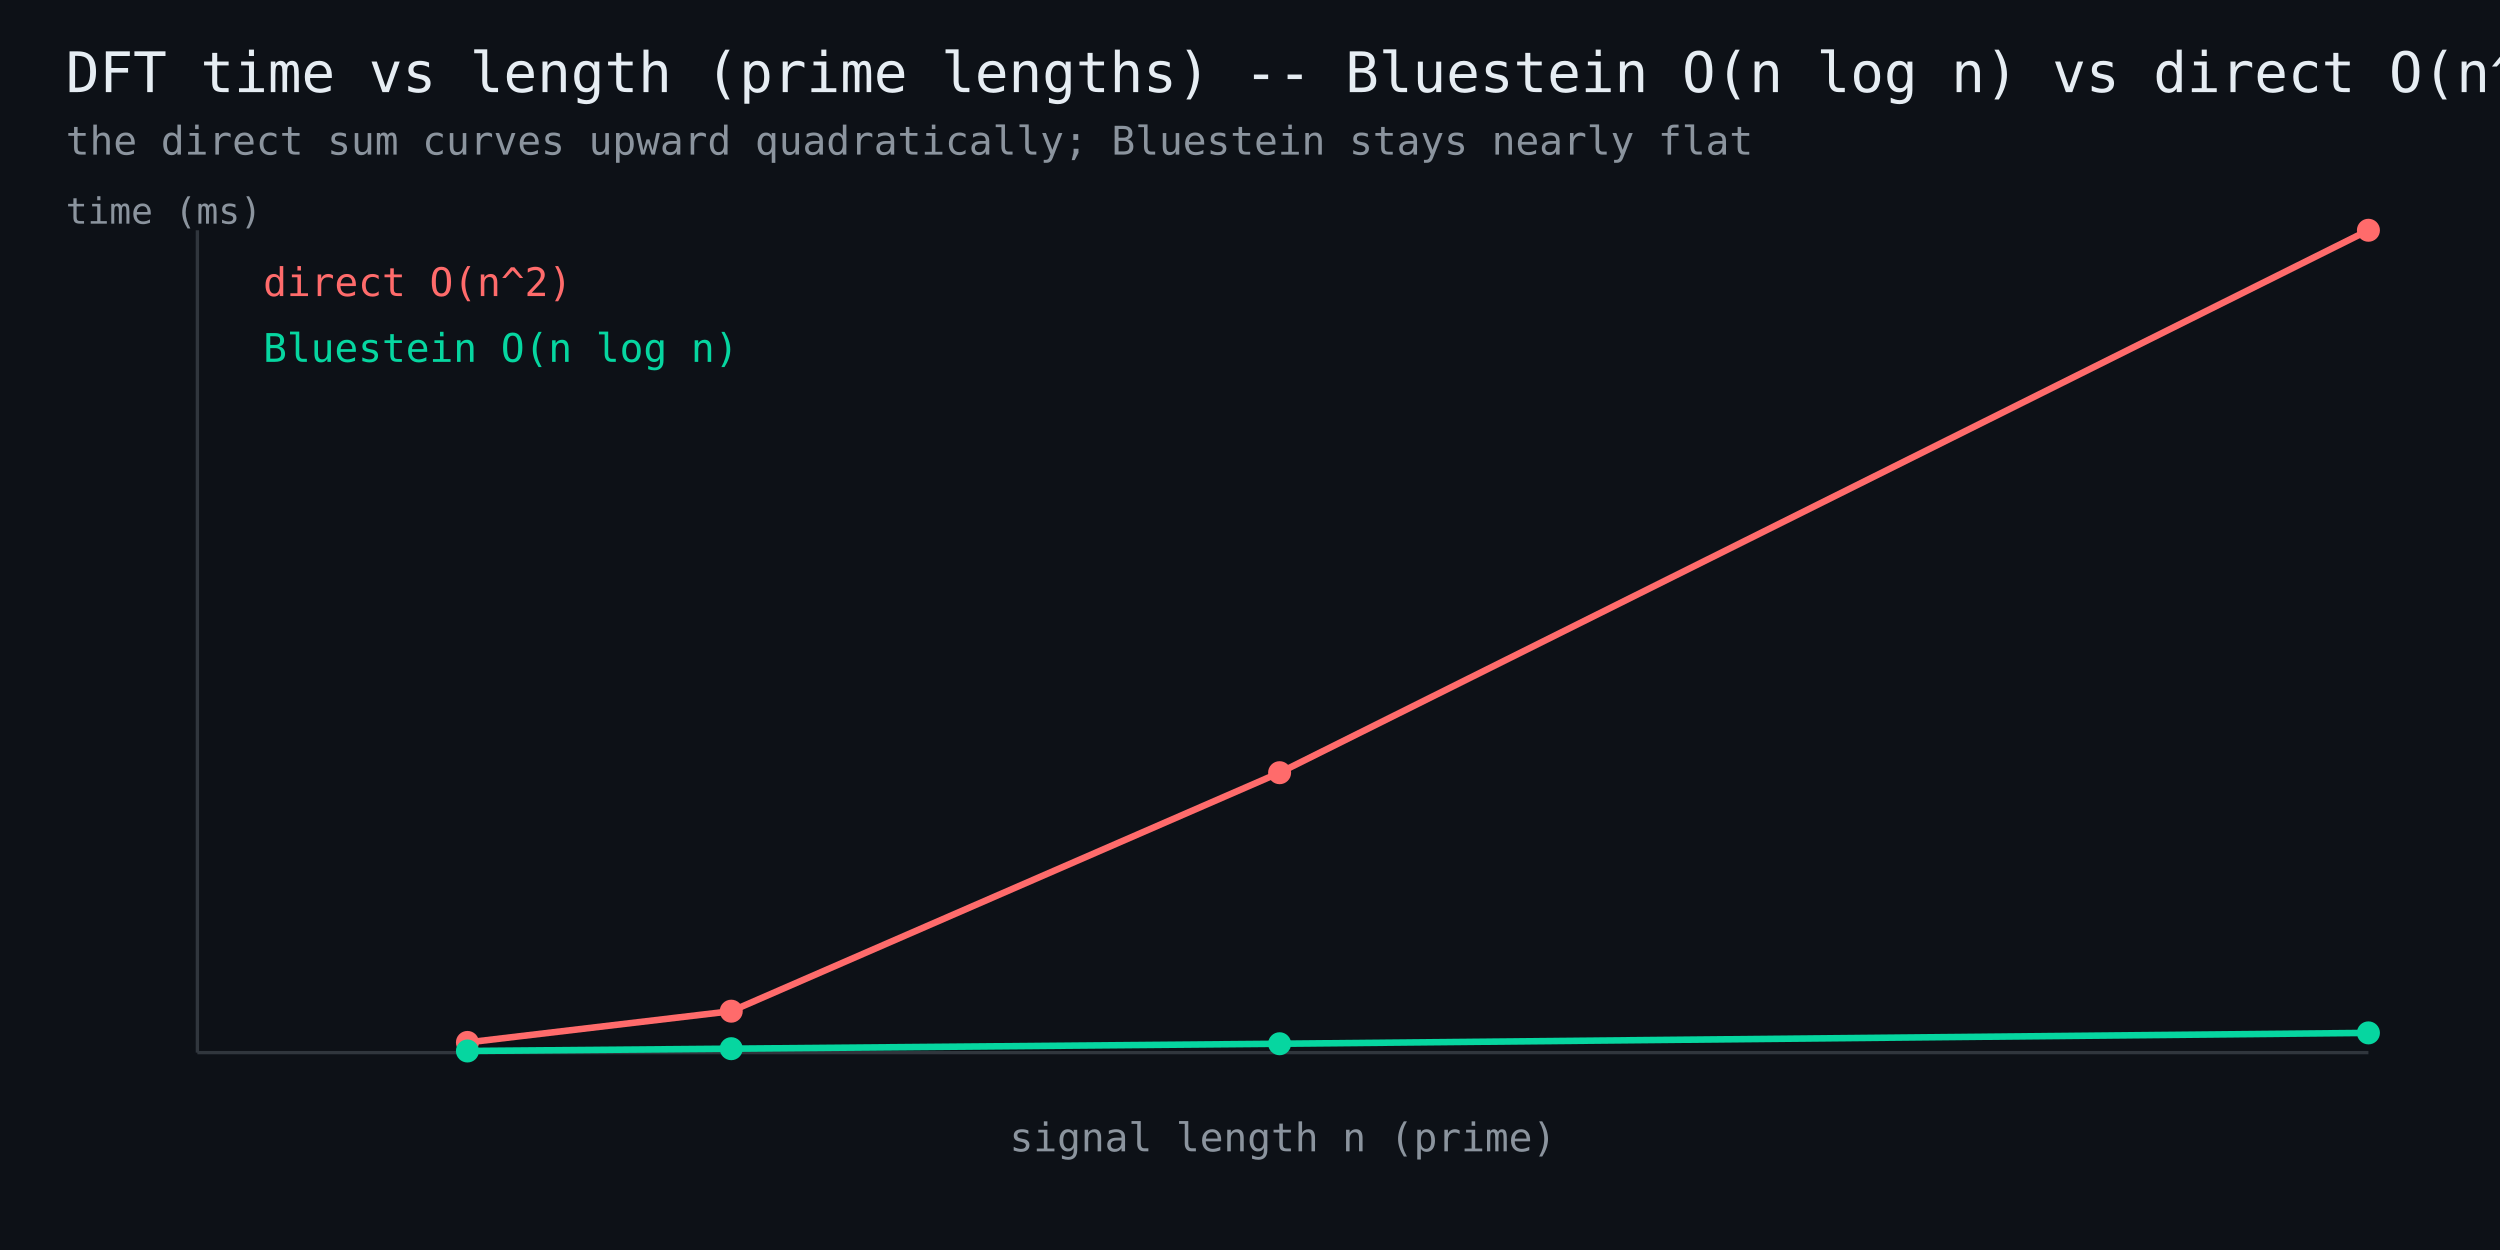
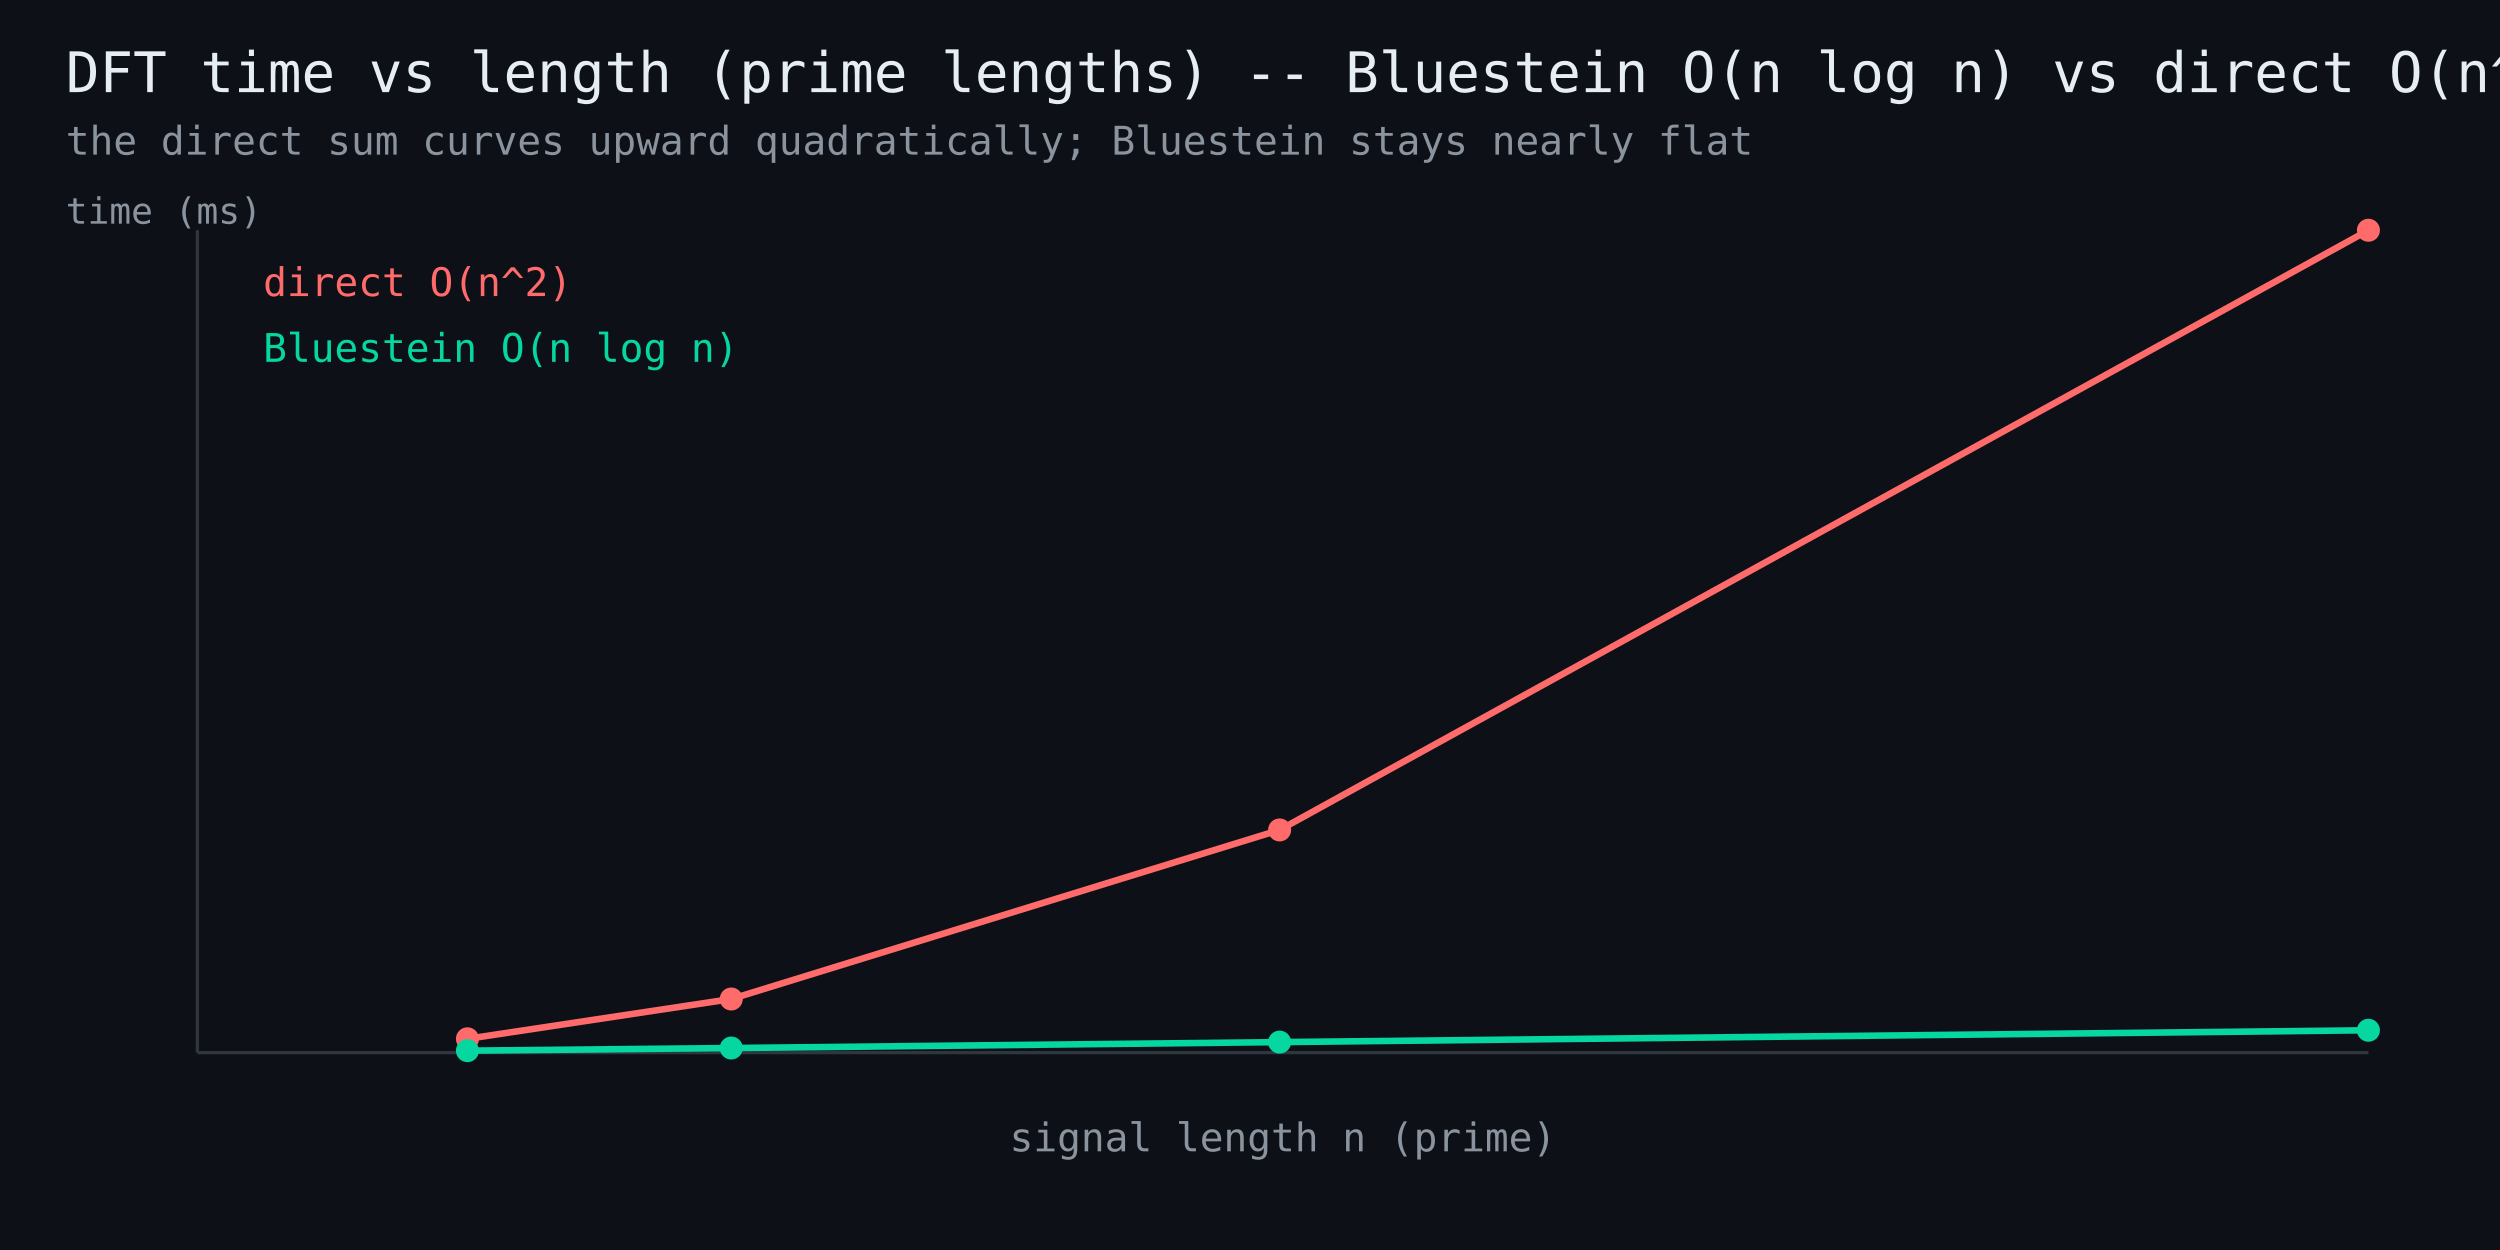
<svg xmlns="http://www.w3.org/2000/svg" width="760" height="380" viewBox="0 0 760 380" font-family="monospace">
  <rect width="760" height="380" fill="#0d1117" />
  <text x="20" y="28" fill="#e6edf3" font-size="17">DFT time vs length (prime lengths) -- Bluestein O(n log n) vs direct O(n^2)</text>
  <text x="20" y="47" fill="#8b949e" font-size="12">the direct sum curves upward quadratically; Bluestein stays nearly flat</text>
  <line x1="60" y1="320" x2="720" y2="320" stroke="#30363d" stroke-width="1" />
  <line x1="60" y1="320" x2="60" y2="70" stroke="#30363d" stroke-width="1" />
-   <polyline points="142.1,316.9 222.3,307.4 389.0,234.9 720.0,70.0" fill="none" stroke="#ff6b6b" stroke-width="2" />
-   <circle cx="142.1" cy="316.9" r="3.5" fill="#ff6b6b" />
-   <circle cx="222.3" cy="307.4" r="3.5" fill="#ff6b6b" />
-   <circle cx="389.0" cy="234.9" r="3.5" fill="#ff6b6b" />
+   <polyline points="142.1,315.8 222.3,303.7 389.0,252.3 720.0,70.0" fill="none" stroke="#ff6b6b" stroke-width="2" />
+   <circle cx="142.1" cy="315.8" r="3.5" fill="#ff6b6b" />
+   <circle cx="222.3" cy="303.7" r="3.5" fill="#ff6b6b" />
+   <circle cx="389.0" cy="252.3" r="3.5" fill="#ff6b6b" />
  <circle cx="720.0" cy="70.0" r="3.5" fill="#ff6b6b" />
  <text x="80" y="90" fill="#ff6b6b" font-size="12">direct O(n^2)</text>
-   <polyline points="142.1,319.5 222.3,318.8 389.0,317.3 720.0,314.0" fill="none" stroke="#06d6a0" stroke-width="2" />
-   <circle cx="142.1" cy="319.5" r="3.5" fill="#06d6a0" />
-   <circle cx="222.3" cy="318.8" r="3.5" fill="#06d6a0" />
-   <circle cx="389.0" cy="317.3" r="3.5" fill="#06d6a0" />
-   <circle cx="720.0" cy="314.0" r="3.5" fill="#06d6a0" />
+   <polyline points="142.1,319.4 222.3,318.6 389.0,316.8 720.0,313.2" fill="none" stroke="#06d6a0" stroke-width="2" />
+   <circle cx="142.1" cy="319.4" r="3.5" fill="#06d6a0" />
+   <circle cx="222.3" cy="318.6" r="3.5" fill="#06d6a0" />
+   <circle cx="389.0" cy="316.8" r="3.5" fill="#06d6a0" />
+   <circle cx="720.0" cy="313.2" r="3.5" fill="#06d6a0" />
  <text x="80" y="110" fill="#06d6a0" font-size="12">Bluestein O(n log n)</text>
  <text x="390" y="350" fill="#8b949e" font-size="12" text-anchor="middle">signal length n (prime)</text>
  <text x="20" y="68" fill="#8b949e" font-size="11">time (ms)</text>
</svg>
